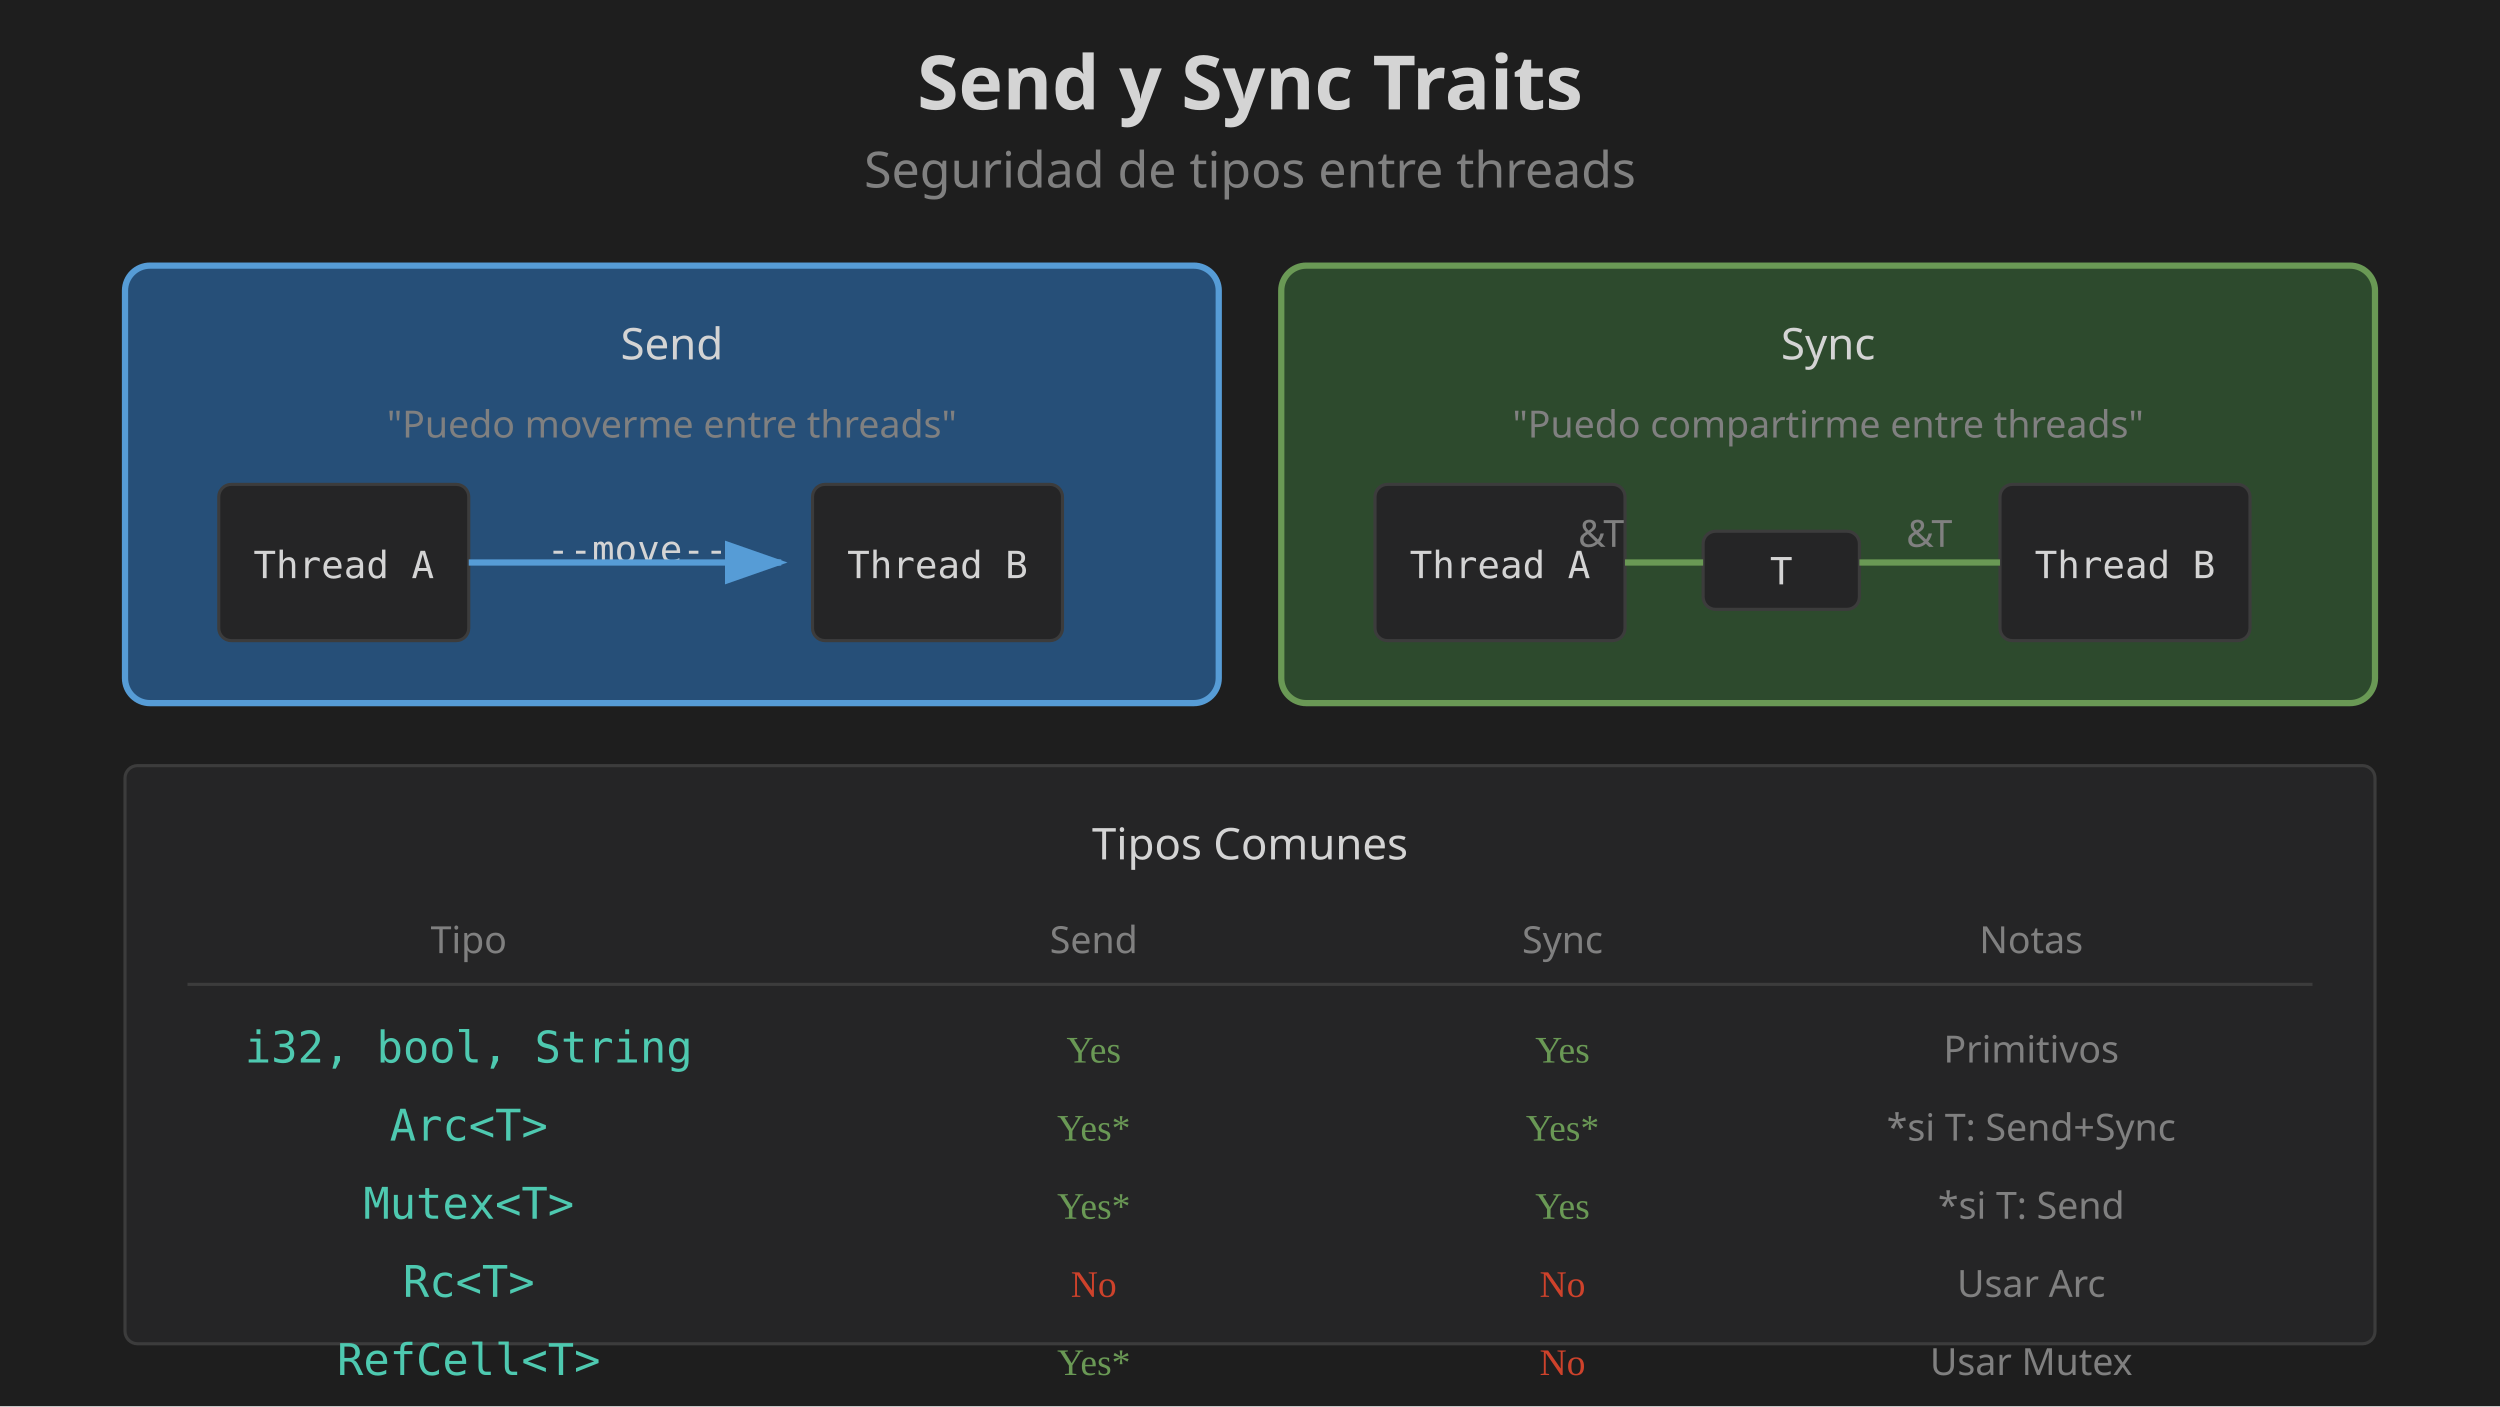
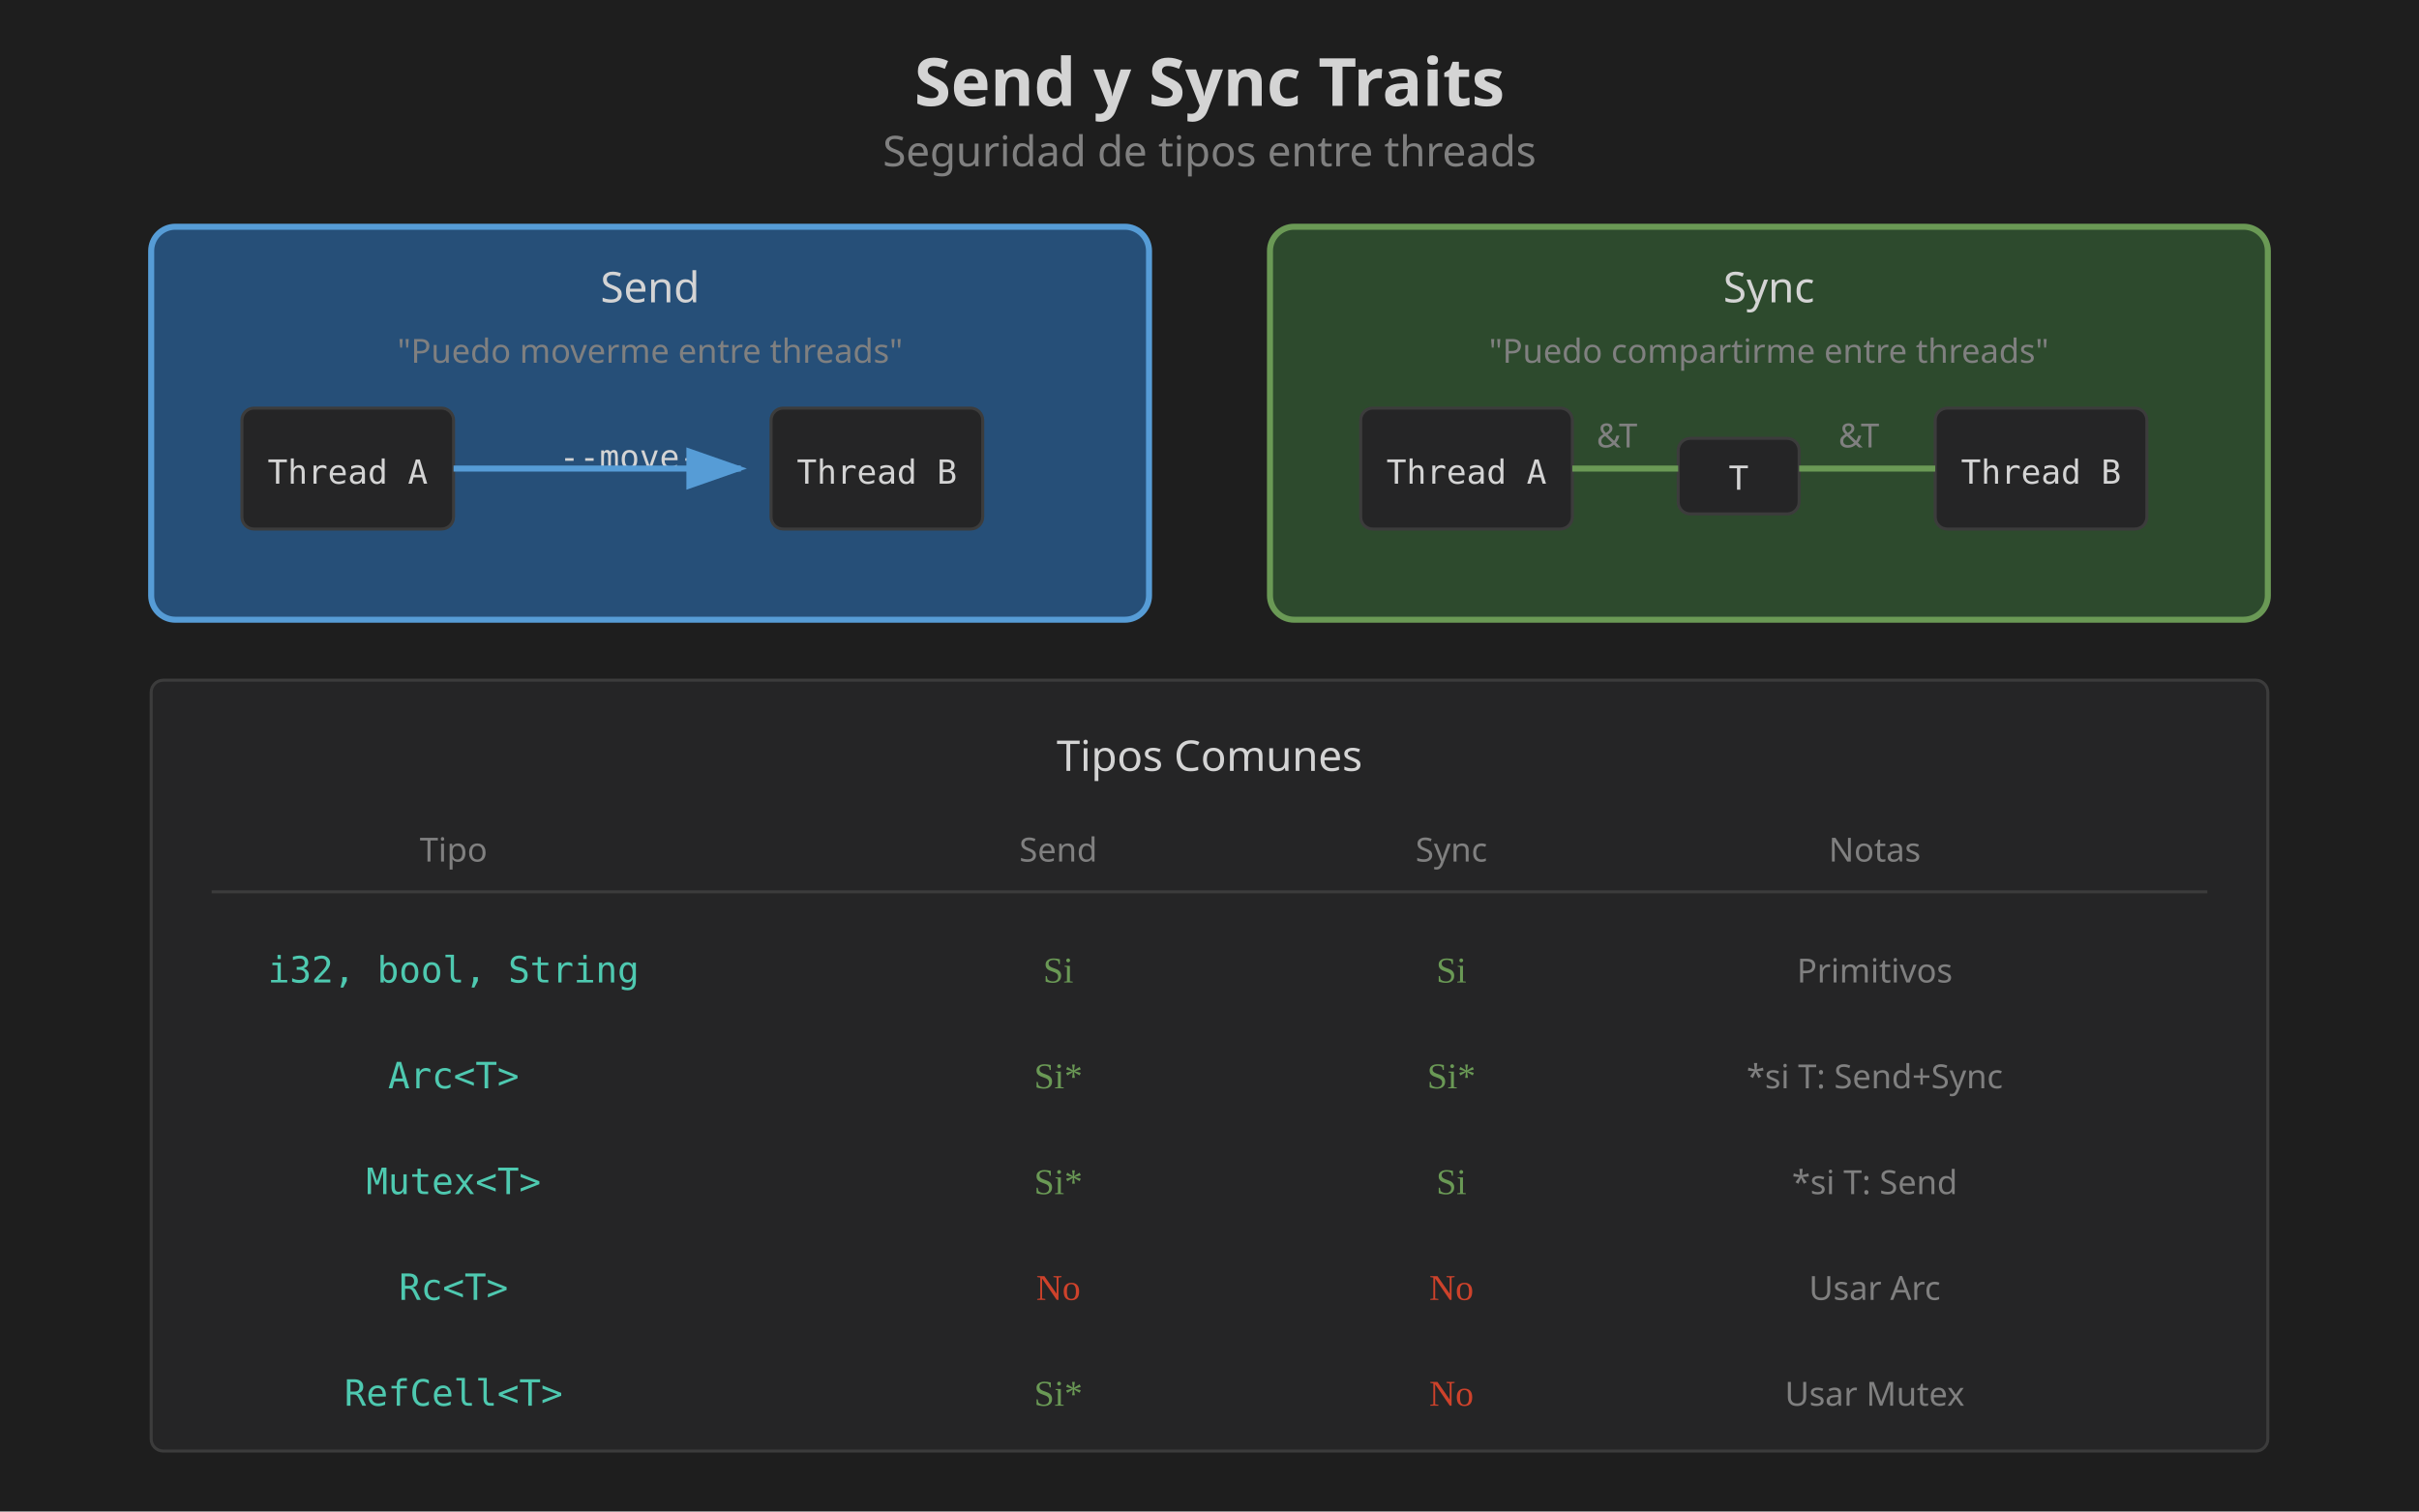
- <svg xmlns="http://www.w3.org/2000/svg" viewBox="0 0 800 450">
+ <svg xmlns="http://www.w3.org/2000/svg" viewBox="0 0 800 500">
  <style>
-     .title { font-family: 'Segoe UI', sans-serif; font-size: 24px; fill: #d4d4d4; font-weight: bold; }
-     .subtitle { font-family: 'Segoe UI', sans-serif; font-size: 16px; fill: #808080; }
+     .title { font-family: 'Segoe UI', sans-serif; font-size: 22px; fill: #d4d4d4; font-weight: bold; }
+     .subtitle { font-family: 'Segoe UI', sans-serif; font-size: 14px; fill: #808080; }
    .label { font-family: 'Segoe UI', sans-serif; font-size: 14px; fill: #d4d4d4; }
-     .small { font-family: 'Segoe UI', sans-serif; font-size: 12px; fill: #808080; }
-     .code { font-family: 'Fira Code', monospace; font-size: 12px; fill: #d4d4d4; }
-     .type { font-family: 'Fira Code', monospace; font-size: 14px; fill: #4ec9b0; }
+     .small { font-family: 'Segoe UI', sans-serif; font-size: 11px; fill: #808080; }
+     .code { font-family: 'Fira Code', monospace; font-size: 11px; fill: #d4d4d4; }
+     .type { font-family: 'Fira Code', monospace; font-size: 12px; fill: #4ec9b0; }
    .box { fill: #252526; stroke: #3c3c3c; stroke-width: 1; }
    .send-box { fill: #264f78; stroke: #569cd6; stroke-width: 2; }
    .sync-box { fill: #2d4a2d; stroke: #6a9955; stroke-width: 2; }
-     .none-box { fill: #4d3319; stroke: #CE422B; stroke-width: 2; }
    .check { fill: #6a9955; }
    .cross { fill: #CE422B; }
  </style>
  <rect width="100%" height="100%" fill="#1e1e1e" />
  <text x="400" y="35" text-anchor="middle" class="title">Send y Sync Traits</text>
-   <text x="400" y="60" text-anchor="middle" class="subtitle">Seguridad de tipos entre threads</text>
-   <rect x="40" y="85" width="350" height="140" class="send-box" rx="8" />
-   <text x="215" y="115" text-anchor="middle" class="label">Send</text>
-   <text x="215" y="140" text-anchor="middle" class="small">"Puedo moverme entre threads"</text>
-   <rect x="70" y="155" width="80" height="50" class="box" rx="4" />
-   <text x="110" y="185" text-anchor="middle" class="code">Thread A</text>
-   <text x="175" y="180" class="code">--move--</text>
-   <line x1="150" y1="180" x2="250" y2="180" stroke="#569cd6" stroke-width="2" marker-end="url(#arrow)" />
-   <rect x="260" y="155" width="80" height="50" class="box" rx="4" />
-   <text x="300" y="185" text-anchor="middle" class="code">Thread B</text>
+   <text x="400" y="55" text-anchor="middle" class="subtitle">Seguridad de tipos entre threads</text>
+   <rect x="50" y="75" width="330" height="130" class="send-box" rx="8" />
+   <text x="215" y="100" text-anchor="middle" class="label">Send</text>
+   <text x="215" y="120" text-anchor="middle" class="small">"Puedo moverme entre threads"</text>
+   <rect x="80" y="135" width="70" height="40" class="box" rx="4" />
+   <text x="115" y="160" text-anchor="middle" class="code">Thread A</text>
+   <text x="185" y="155" class="code">--move--</text>
+   <line x1="150" y1="155" x2="245" y2="155" stroke="#569cd6" stroke-width="2" marker-end="url(#arrow)" />
+   <rect x="255" y="135" width="70" height="40" class="box" rx="4" />
+   <text x="290" y="160" text-anchor="middle" class="code">Thread B</text>
  <defs>
    <marker id="arrow" markerWidth="10" markerHeight="7" refX="9" refY="3.5" orient="auto">
      <polygon points="0 0, 10 3.5, 0 7" fill="#569cd6" />
    </marker>
  </defs>
-   <rect x="410" y="85" width="350" height="140" class="sync-box" rx="8" />
-   <text x="585" y="115" text-anchor="middle" class="label">Sync</text>
-   <text x="585" y="140" text-anchor="middle" class="small">"Puedo compartirme entre threads"</text>
-   <rect x="440" y="155" width="80" height="50" class="box" rx="4" />
-   <text x="480" y="185" text-anchor="middle" class="code">Thread A</text>
-   <rect x="640" y="155" width="80" height="50" class="box" rx="4" />
-   <text x="680" y="185" text-anchor="middle" class="code">Thread B</text>
-   <rect x="545" y="170" width="50" height="25" class="box" rx="4" />
-   <text x="570" y="187" text-anchor="middle" class="code">T</text>
-   <line x1="520" y1="180" x2="545" y2="180" stroke="#6a9955" stroke-width="2" />
-   <line x1="595" y1="180" x2="640" y2="180" stroke="#6a9955" stroke-width="2" />
-   <text x="505" y="175" class="small">&amp;T</text>
-   <text x="610" y="175" class="small">&amp;T</text>
-   <rect x="40" y="245" width="720" height="185" class="box" rx="4" />
-   <text x="400" y="275" text-anchor="middle" class="label">Tipos Comunes</text>
-   <text x="150" y="305" text-anchor="middle" class="small">Tipo</text>
-   <text x="350" y="305" text-anchor="middle" class="small">Send</text>
-   <text x="500" y="305" text-anchor="middle" class="small">Sync</text>
-   <text x="650" y="305" text-anchor="middle" class="small">Notas</text>
-   <line x1="60" y1="315" x2="740" y2="315" stroke="#3c3c3c" stroke-width="1" />
-   <text x="150" y="340" text-anchor="middle" class="type">i32, bool, String</text>
-   <text x="350" y="340" text-anchor="middle" class="check">Yes</text>
-   <text x="500" y="340" text-anchor="middle" class="check">Yes</text>
-   <text x="650" y="340" text-anchor="middle" class="small">Primitivos</text>
-   <text x="150" y="365" text-anchor="middle" class="type">Arc&lt;T&gt;</text>
-   <text x="350" y="365" text-anchor="middle" class="check">Yes*</text>
-   <text x="500" y="365" text-anchor="middle" class="check">Yes*</text>
-   <text x="650" y="365" text-anchor="middle" class="small">*si T: Send+Sync</text>
-   <text x="150" y="390" text-anchor="middle" class="type">Mutex&lt;T&gt;</text>
-   <text x="350" y="390" text-anchor="middle" class="check">Yes*</text>
-   <text x="500" y="390" text-anchor="middle" class="check">Yes</text>
-   <text x="650" y="390" text-anchor="middle" class="small">*si T: Send</text>
-   <text x="150" y="415" text-anchor="middle" class="type">Rc&lt;T&gt;</text>
-   <text x="350" y="415" text-anchor="middle" class="cross">No</text>
-   <text x="500" y="415" text-anchor="middle" class="cross">No</text>
-   <text x="650" y="415" text-anchor="middle" class="small">Usar Arc</text>
-   <text x="150" y="440" text-anchor="middle" class="type">RefCell&lt;T&gt;</text>
-   <text x="350" y="440" text-anchor="middle" class="check">Yes*</text>
-   <text x="500" y="440" text-anchor="middle" class="cross">No</text>
-   <text x="650" y="440" text-anchor="middle" class="small">Usar Mutex</text>
+   <rect x="420" y="75" width="330" height="130" class="sync-box" rx="8" />
+   <text x="585" y="100" text-anchor="middle" class="label">Sync</text>
+   <text x="585" y="120" text-anchor="middle" class="small">"Puedo compartirme entre threads"</text>
+   <rect x="450" y="135" width="70" height="40" class="box" rx="4" />
+   <text x="485" y="160" text-anchor="middle" class="code">Thread A</text>
+   <rect x="640" y="135" width="70" height="40" class="box" rx="4" />
+   <text x="675" y="160" text-anchor="middle" class="code">Thread B</text>
+   <rect x="555" y="145" width="40" height="25" class="box" rx="4" />
+   <text x="575" y="162" text-anchor="middle" class="code">T</text>
+   <line x1="520" y1="155" x2="555" y2="155" stroke="#6a9955" stroke-width="2" />
+   <line x1="595" y1="155" x2="640" y2="155" stroke="#6a9955" stroke-width="2" />
+   <text x="528" y="148" class="small">&amp;T</text>
+   <text x="608" y="148" class="small">&amp;T</text>
+   <rect x="50" y="225" width="700" height="255" class="box" rx="4" />
+   <text x="400" y="255" text-anchor="middle" class="label">Tipos Comunes</text>
+   <text x="150" y="285" text-anchor="middle" class="small">Tipo</text>
+   <text x="350" y="285" text-anchor="middle" class="small">Send</text>
+   <text x="480" y="285" text-anchor="middle" class="small">Sync</text>
+   <text x="620" y="285" text-anchor="middle" class="small">Notas</text>
+   <line x1="70" y1="295" x2="730" y2="295" stroke="#3c3c3c" stroke-width="1" />
+   <text x="150" y="325" text-anchor="middle" class="type">i32, bool, String</text>
+   <text x="350" y="325" text-anchor="middle" class="check">Si</text>
+   <text x="480" y="325" text-anchor="middle" class="check">Si</text>
+   <text x="620" y="325" text-anchor="middle" class="small">Primitivos</text>
+   <text x="150" y="360" text-anchor="middle" class="type">Arc&lt;T&gt;</text>
+   <text x="350" y="360" text-anchor="middle" class="check">Si*</text>
+   <text x="480" y="360" text-anchor="middle" class="check">Si*</text>
+   <text x="620" y="360" text-anchor="middle" class="small">*si T: Send+Sync</text>
+   <text x="150" y="395" text-anchor="middle" class="type">Mutex&lt;T&gt;</text>
+   <text x="350" y="395" text-anchor="middle" class="check">Si*</text>
+   <text x="480" y="395" text-anchor="middle" class="check">Si</text>
+   <text x="620" y="395" text-anchor="middle" class="small">*si T: Send</text>
+   <text x="150" y="430" text-anchor="middle" class="type">Rc&lt;T&gt;</text>
+   <text x="350" y="430" text-anchor="middle" class="cross">No</text>
+   <text x="480" y="430" text-anchor="middle" class="cross">No</text>
+   <text x="620" y="430" text-anchor="middle" class="small">Usar Arc</text>
+   <text x="150" y="465" text-anchor="middle" class="type">RefCell&lt;T&gt;</text>
+   <text x="350" y="465" text-anchor="middle" class="check">Si*</text>
+   <text x="480" y="465" text-anchor="middle" class="cross">No</text>
+   <text x="620" y="465" text-anchor="middle" class="small">Usar Mutex</text>
</svg>
